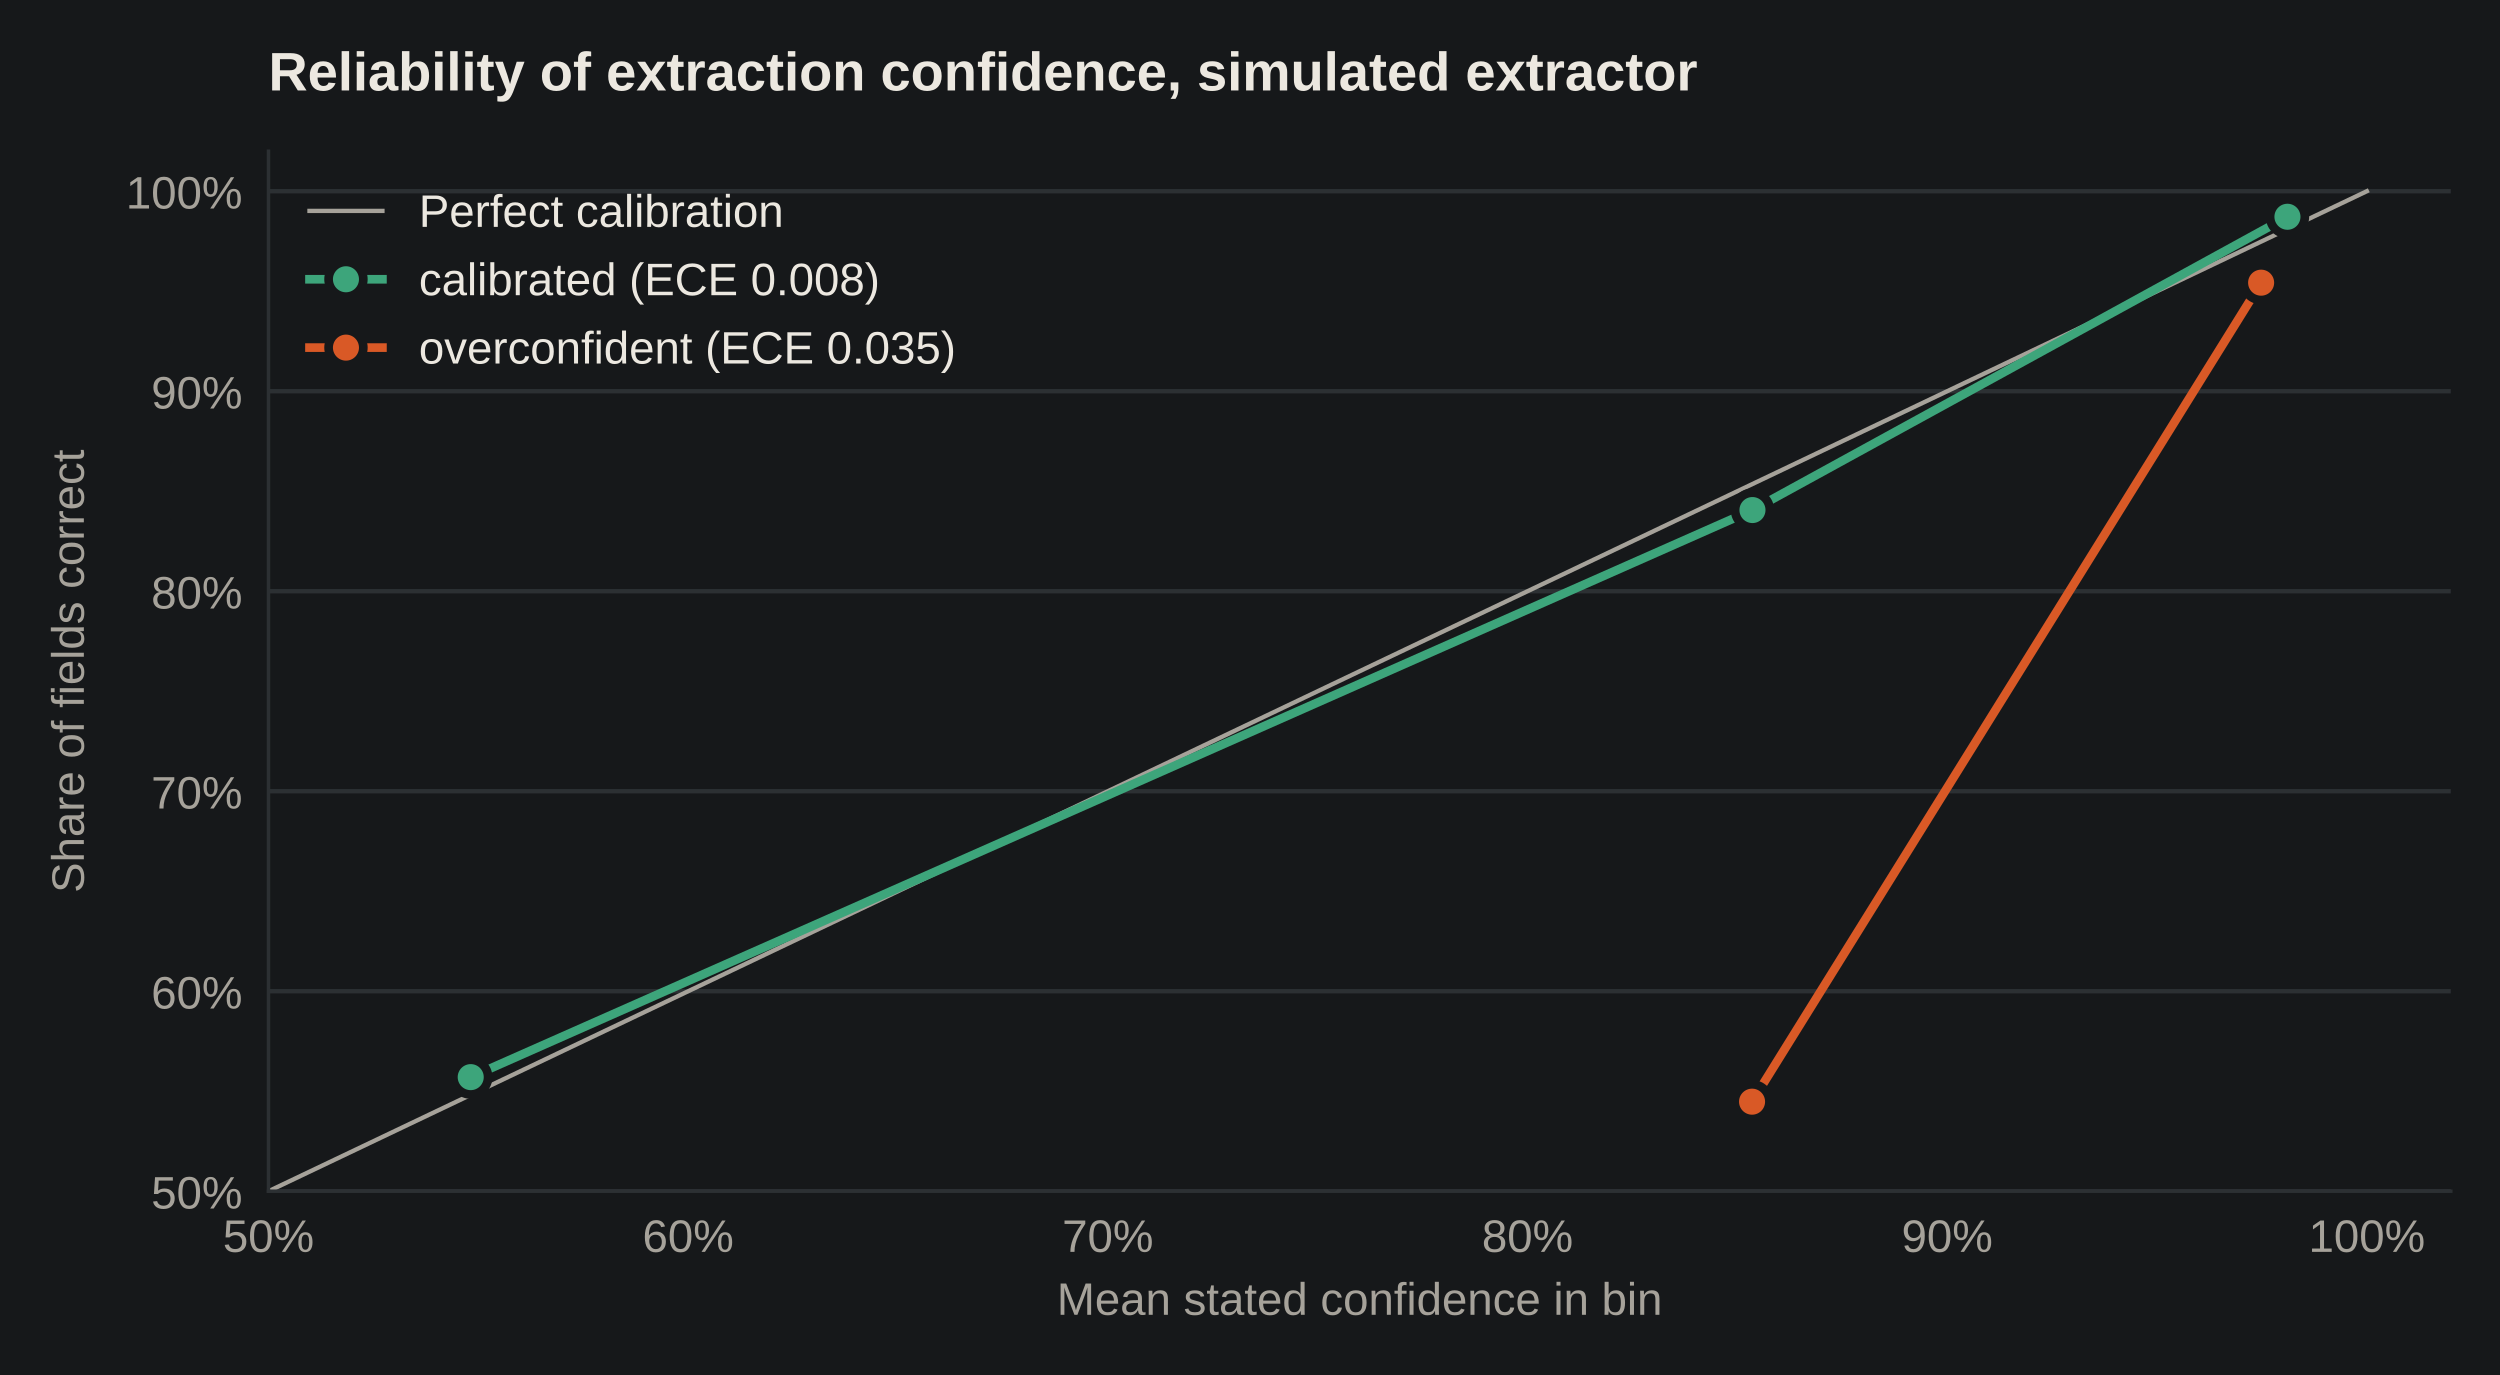
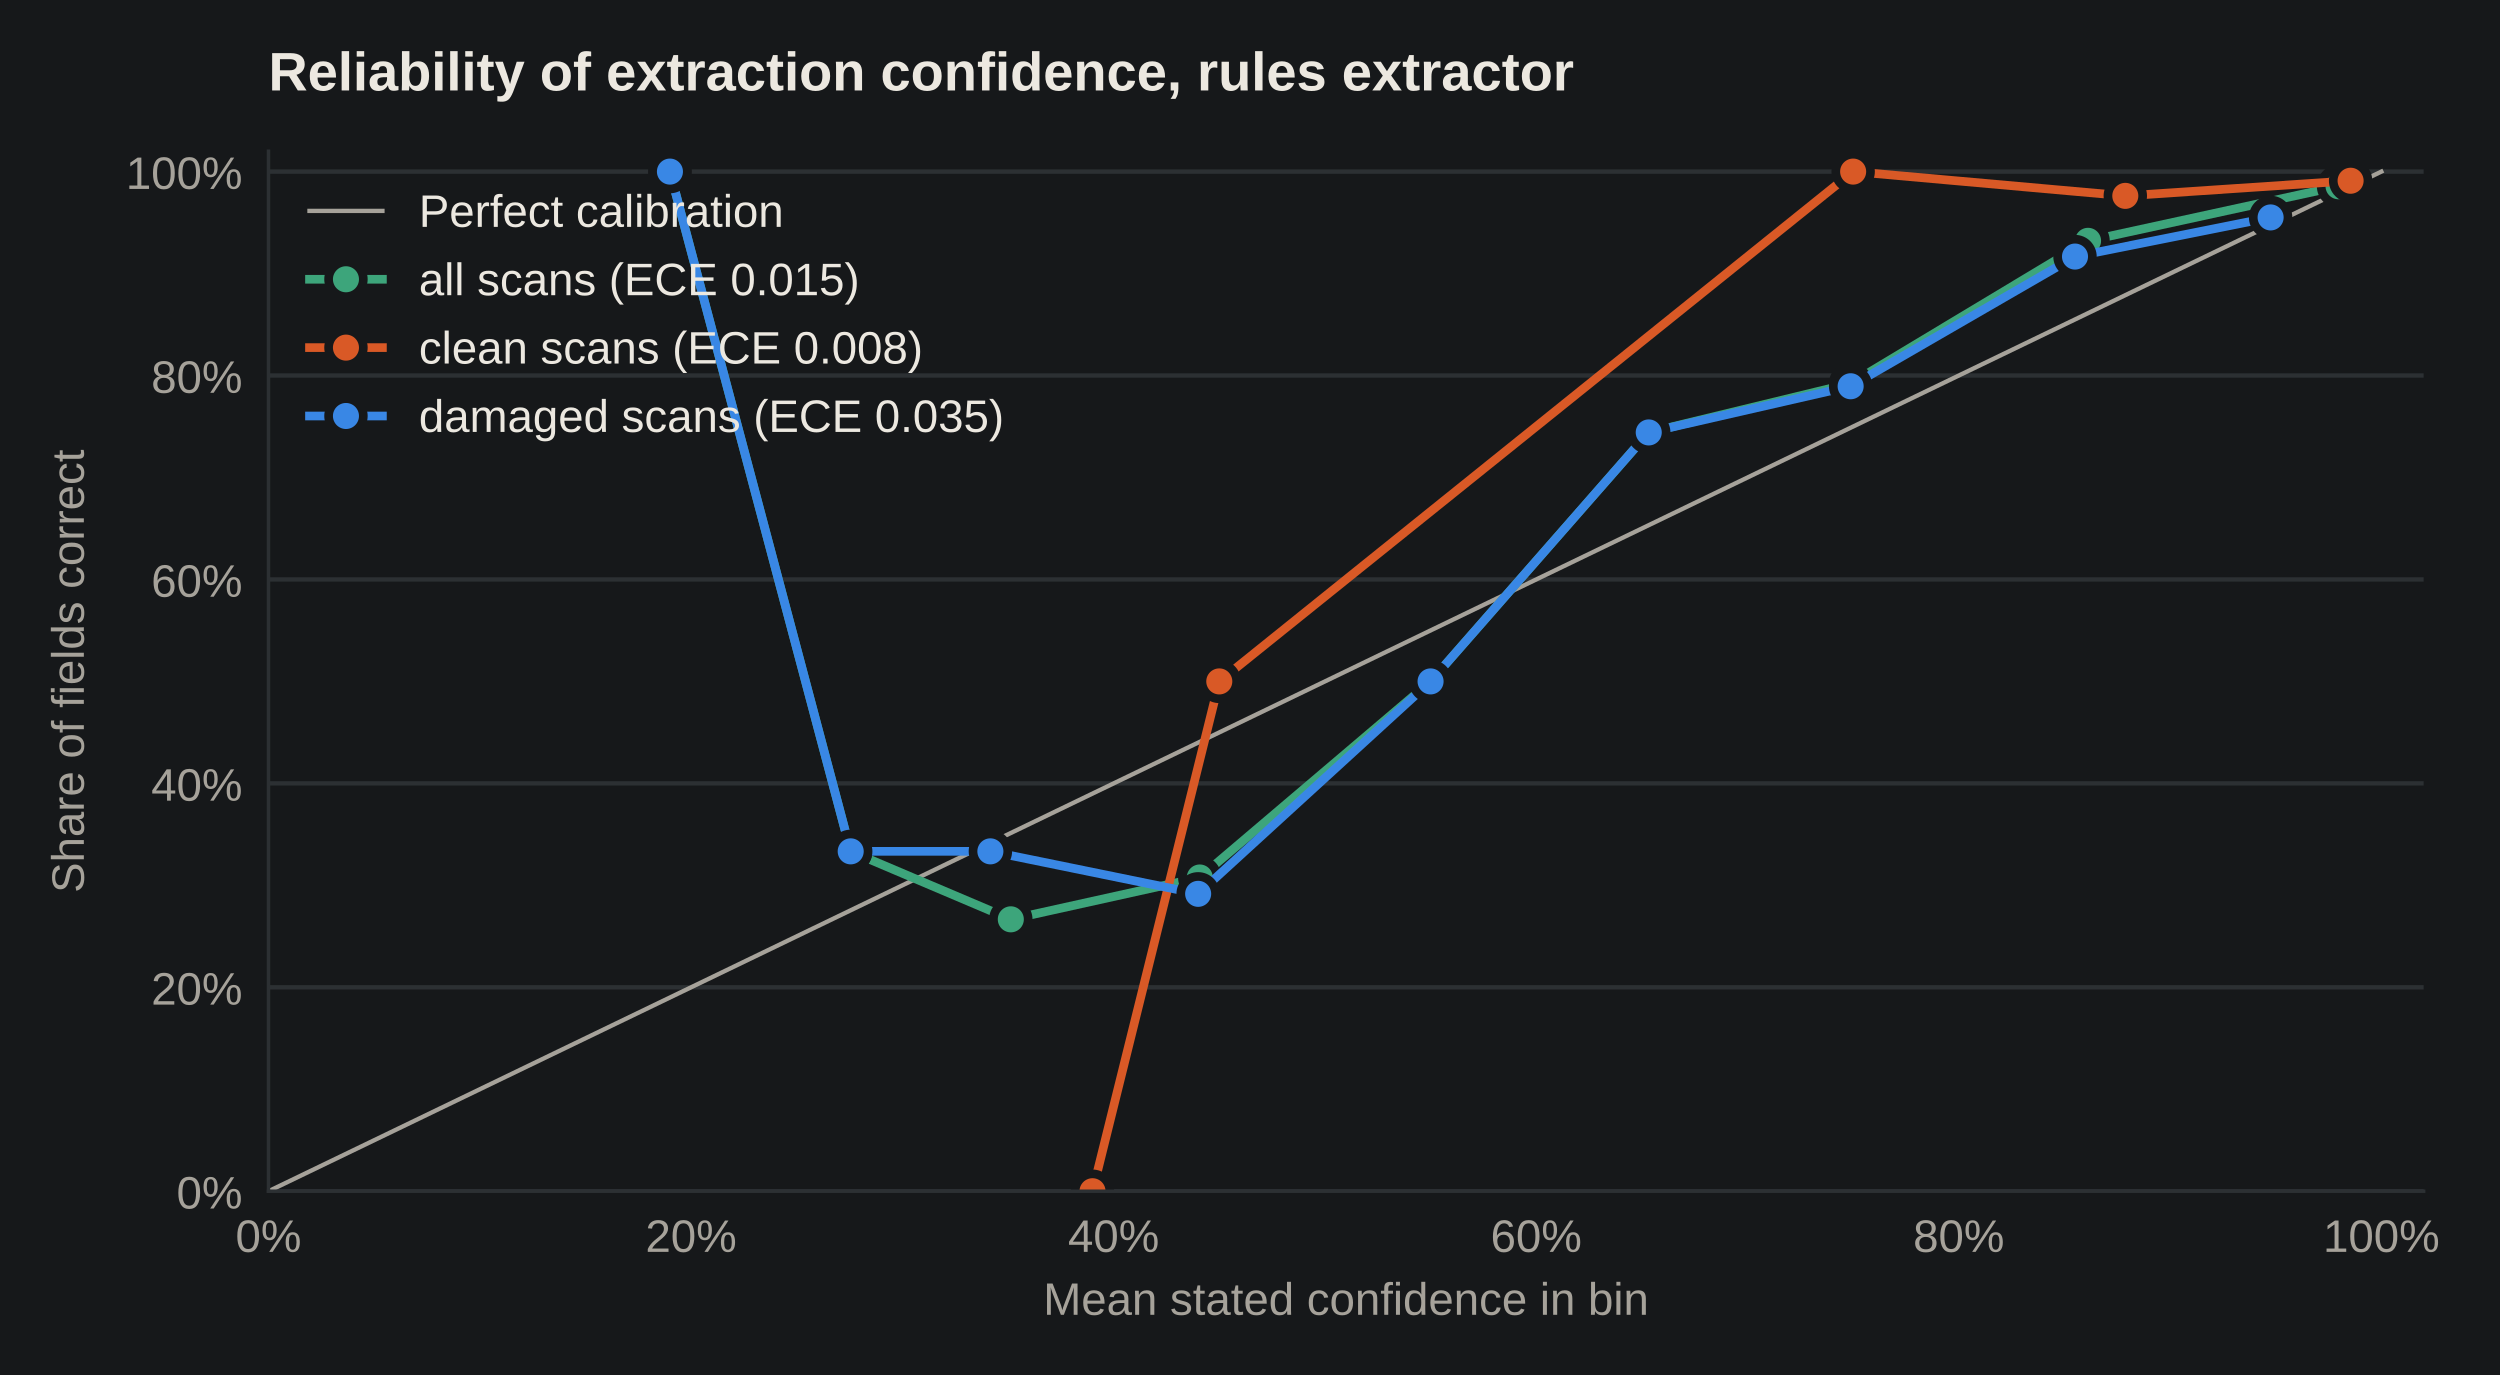
<svg xmlns="http://www.w3.org/2000/svg" xmlns:xlink="http://www.w3.org/1999/xlink" width="576pt" height="316.8pt" viewBox="0 0 576 316.8" version="1.1">
  <defs>
    <style type="text/css">*{stroke-linejoin: round; stroke-linecap: butt}</style>
  </defs>
  <g id="figure_1">
    <g id="patch_1">
      <path d="M 0 316.8 L 576 316.8 L 576 0 L 0 0 z " style="fill: #16181a" />
    </g>
    <g id="axes_1">
      <g id="patch_2">
-         <path d="M 61.859 274.459 L 564.66 274.459 L 564.66 34.838 L 61.859 34.838 z " style="fill: #16181a" />
+         <path d="M 61.859 274.459 L 558.404 274.459 L 558.404 34.838 L 61.859 34.838 z " style="fill: #16181a" />
      </g>
      <g id="matplotlib.axis_1">
        <g id="xtick_1">
          <g id="line2d_1" />
          <g id="text_1">
-             <text style="font-size: 10.5px; font-family: 'IBM Plex Sans', 'Helvetica Neue', Arial, sans-serif; text-anchor: middle; fill: #a6a29a" x="61.859" y="288.437" transform="rotate(-0 61.85934 288.4367)">50%</text>
+             <text style="font-size: 10.5px; font-family: 'IBM Plex Sans', 'Helvetica Neue', Arial, sans-serif; text-anchor: middle; fill: #a6a29a" x="61.859" y="288.437" transform="rotate(-0 61.85934 288.4367)">0%</text>
          </g>
        </g>
        <g id="xtick_2">
          <g id="line2d_2" />
          <g id="text_2">
-             <text style="font-size: 10.5px; font-family: 'IBM Plex Sans', 'Helvetica Neue', Arial, sans-serif; text-anchor: middle; fill: #a6a29a" x="158.552" y="288.437" transform="rotate(-0 158.5518 288.4367)">60%</text>
+             <text style="font-size: 10.5px; font-family: 'IBM Plex Sans', 'Helvetica Neue', Arial, sans-serif; text-anchor: middle; fill: #a6a29a" x="159.221" y="288.437" transform="rotate(-0 159.221 288.4367)">20%</text>
          </g>
        </g>
        <g id="xtick_3">
          <g id="line2d_3" />
          <g id="text_3">
-             <text style="font-size: 10.5px; font-family: 'IBM Plex Sans', 'Helvetica Neue', Arial, sans-serif; text-anchor: middle; fill: #a6a29a" x="255.244" y="288.437" transform="rotate(-0 255.2442 288.4367)">70%</text>
+             <text style="font-size: 10.5px; font-family: 'IBM Plex Sans', 'Helvetica Neue', Arial, sans-serif; text-anchor: middle; fill: #a6a29a" x="256.583" y="288.437" transform="rotate(-0 256.5826 288.4367)">40%</text>
          </g>
        </g>
        <g id="xtick_4">
          <g id="line2d_4" />
          <g id="text_4">
-             <text style="font-size: 10.5px; font-family: 'IBM Plex Sans', 'Helvetica Neue', Arial, sans-serif; text-anchor: middle; fill: #a6a29a" x="351.937" y="288.437" transform="rotate(-0 351.9366 288.4367)">80%</text>
+             <text style="font-size: 10.5px; font-family: 'IBM Plex Sans', 'Helvetica Neue', Arial, sans-serif; text-anchor: middle; fill: #a6a29a" x="353.944" y="288.437" transform="rotate(-0 353.9442 288.4367)">60%</text>
          </g>
        </g>
        <g id="xtick_5">
          <g id="line2d_5" />
          <g id="text_5">
-             <text style="font-size: 10.5px; font-family: 'IBM Plex Sans', 'Helvetica Neue', Arial, sans-serif; text-anchor: middle; fill: #a6a29a" x="448.629" y="288.437" transform="rotate(-0 448.6291 288.4367)">90%</text>
+             <text style="font-size: 10.5px; font-family: 'IBM Plex Sans', 'Helvetica Neue', Arial, sans-serif; text-anchor: middle; fill: #a6a29a" x="451.306" y="288.437" transform="rotate(-0 451.3059 288.4367)">80%</text>
          </g>
        </g>
        <g id="xtick_6">
          <g id="line2d_6" />
          <g id="text_6">
-             <text style="font-size: 10.5px; font-family: 'IBM Plex Sans', 'Helvetica Neue', Arial, sans-serif; text-anchor: middle; fill: #a6a29a" x="545.322" y="288.437" transform="rotate(-0 545.3215 288.4367)">100%</text>
+             <text style="font-size: 10.5px; font-family: 'IBM Plex Sans', 'Helvetica Neue', Arial, sans-serif; text-anchor: middle; fill: #a6a29a" x="548.668" y="288.437" transform="rotate(-0 548.6675 288.4367)">100%</text>
          </g>
        </g>
        <g id="text_7">
-           <text style="font-size: 10.5px; font-family: 'IBM Plex Sans', 'Helvetica Neue', Arial, sans-serif; text-anchor: middle; fill: #a6a29a" x="313.26" y="302.938" transform="rotate(-0 313.2597 302.9375)">Mean stated confidence in bin</text>
+           <text style="font-size: 10.5px; font-family: 'IBM Plex Sans', 'Helvetica Neue', Arial, sans-serif; text-anchor: middle; fill: #a6a29a" x="310.132" y="302.938" transform="rotate(-0 310.1315 302.9375)">Mean stated confidence in bin</text>
        </g>
      </g>
      <g id="matplotlib.axis_2">
        <g id="ytick_1">
          <g id="line2d_7">
-             <path d="M 61.859 274.459 L 564.66 274.459 " clip-path="url(#p519f7bd1c1)" style="fill: none; stroke: #2c3033; stroke-linecap: square" />
+             <path d="M 61.859 274.459 L 558.404 274.459 " clip-path="url(#p058653b0a5)" style="fill: none; stroke: #2c3033; stroke-linecap: square" />
          </g>
          <g id="line2d_8" />
          <g id="text_8">
-             <text style="font-size: 10.5px; font-family: 'IBM Plex Sans', 'Helvetica Neue', Arial, sans-serif; text-anchor: end; fill: #a6a29a" x="55.859" y="278.448" transform="rotate(-0 55.85934 278.4479)">50%</text>
+             <text style="font-size: 10.5px; font-family: 'IBM Plex Sans', 'Helvetica Neue', Arial, sans-serif; text-anchor: end; fill: #a6a29a" x="55.859" y="278.448" transform="rotate(-0 55.85934 278.4479)">0%</text>
          </g>
        </g>
        <g id="ytick_2">
          <g id="line2d_9">
-             <path d="M 61.859 228.378 L 564.66 228.378 " clip-path="url(#p519f7bd1c1)" style="fill: none; stroke: #2c3033; stroke-linecap: square" />
+             <path d="M 61.859 227.475 L 558.404 227.475 " clip-path="url(#p058653b0a5)" style="fill: none; stroke: #2c3033; stroke-linecap: square" />
          </g>
          <g id="line2d_10" />
          <g id="text_9">
-             <text style="font-size: 10.5px; font-family: 'IBM Plex Sans', 'Helvetica Neue', Arial, sans-serif; text-anchor: end; fill: #a6a29a" x="55.859" y="232.367" transform="rotate(-0 55.85934 232.367)">60%</text>
+             <text style="font-size: 10.5px; font-family: 'IBM Plex Sans', 'Helvetica Neue', Arial, sans-serif; text-anchor: end; fill: #a6a29a" x="55.859" y="231.463" transform="rotate(-0 55.85934 231.4634)">20%</text>
          </g>
        </g>
        <g id="ytick_3">
          <g id="line2d_11">
-             <path d="M 61.859 182.297 L 564.66 182.297 " clip-path="url(#p519f7bd1c1)" style="fill: none; stroke: #2c3033; stroke-linecap: square" />
+             <path d="M 61.859 180.49 L 558.404 180.49 " clip-path="url(#p058653b0a5)" style="fill: none; stroke: #2c3033; stroke-linecap: square" />
          </g>
          <g id="line2d_12" />
          <g id="text_10">
-             <text style="font-size: 10.5px; font-family: 'IBM Plex Sans', 'Helvetica Neue', Arial, sans-serif; text-anchor: end; fill: #a6a29a" x="55.859" y="186.286" transform="rotate(-0 55.85934 186.286)">70%</text>
+             <text style="font-size: 10.5px; font-family: 'IBM Plex Sans', 'Helvetica Neue', Arial, sans-serif; text-anchor: end; fill: #a6a29a" x="55.859" y="184.479" transform="rotate(-0 55.85934 184.4789)">40%</text>
          </g>
        </g>
        <g id="ytick_4">
          <g id="line2d_13">
-             <path d="M 61.859 136.216 L 564.66 136.216 " clip-path="url(#p519f7bd1c1)" style="fill: none; stroke: #2c3033; stroke-linecap: square" />
+             <path d="M 61.859 133.506 L 558.404 133.506 " clip-path="url(#p058653b0a5)" style="fill: none; stroke: #2c3033; stroke-linecap: square" />
          </g>
          <g id="line2d_14" />
          <g id="text_11">
-             <text style="font-size: 10.5px; font-family: 'IBM Plex Sans', 'Helvetica Neue', Arial, sans-serif; text-anchor: end; fill: #a6a29a" x="55.859" y="140.205" transform="rotate(-0 55.85934 140.205)">80%</text>
+             <text style="font-size: 10.5px; font-family: 'IBM Plex Sans', 'Helvetica Neue', Arial, sans-serif; text-anchor: end; fill: #a6a29a" x="55.859" y="137.494" transform="rotate(-0 55.85934 137.4943)">60%</text>
          </g>
        </g>
        <g id="ytick_5">
          <g id="line2d_15">
-             <path d="M 61.859 90.135 L 564.66 90.135 " clip-path="url(#p519f7bd1c1)" style="fill: none; stroke: #2c3033; stroke-linecap: square" />
+             <path d="M 61.859 86.521 L 558.404 86.521 " clip-path="url(#p058653b0a5)" style="fill: none; stroke: #2c3033; stroke-linecap: square" />
          </g>
          <g id="line2d_16" />
          <g id="text_12">
-             <text style="font-size: 10.5px; font-family: 'IBM Plex Sans', 'Helvetica Neue', Arial, sans-serif; text-anchor: end; fill: #a6a29a" x="55.859" y="94.124" transform="rotate(-0 55.85934 94.124)">90%</text>
+             <text style="font-size: 10.5px; font-family: 'IBM Plex Sans', 'Helvetica Neue', Arial, sans-serif; text-anchor: end; fill: #a6a29a" x="55.859" y="90.51" transform="rotate(-0 55.85934 90.50981)">80%</text>
          </g>
        </g>
        <g id="ytick_6">
          <g id="line2d_17">
-             <path d="M 61.859 44.054 L 564.66 44.054 " clip-path="url(#p519f7bd1c1)" style="fill: none; stroke: #2c3033; stroke-linecap: square" />
+             <path d="M 61.859 39.536 L 558.404 39.536 " clip-path="url(#p058653b0a5)" style="fill: none; stroke: #2c3033; stroke-linecap: square" />
          </g>
          <g id="line2d_18" />
          <g id="text_13">
-             <text style="font-size: 10.5px; font-family: 'IBM Plex Sans', 'Helvetica Neue', Arial, sans-serif; text-anchor: end; fill: #a6a29a" x="55.859" y="48.043" transform="rotate(-0 55.85934 48.04301)">100%</text>
+             <text style="font-size: 10.5px; font-family: 'IBM Plex Sans', 'Helvetica Neue', Arial, sans-serif; text-anchor: end; fill: #a6a29a" x="55.859" y="43.525" transform="rotate(-0 55.85934 43.52527)">100%</text>
          </g>
        </g>
        <g id="text_14">
          <text style="font-size: 10.5px; font-family: 'IBM Plex Sans', 'Helvetica Neue', Arial, sans-serif; text-anchor: middle; fill: #a6a29a" x="19.318" y="154.649" transform="rotate(-90 19.31836 154.6486)">Share of fields correct</text>
        </g>
      </g>
      <g id="line2d_19">
-         <path d="M 61.859 274.459 L 545.322 44.054 " clip-path="url(#p519f7bd1c1)" style="fill: none; stroke: #a6a29a; stroke-linecap: square" />
+         <path d="M 61.859 274.459 L 548.668 39.536 " clip-path="url(#p058653b0a5)" style="fill: none; stroke: #a6a29a; stroke-linecap: square" />
      </g>
      <g id="line2d_20">
-         <path d="M 108.453 248.171 L 403.769 117.517 L 527.028 49.942 " clip-path="url(#p519f7bd1c1)" style="fill: none; stroke: #3da57b; stroke-width: 2; stroke-linecap: square" />
+         <path d="M 154.353 39.536 L 196.002 196.152 L 232.891 211.813 L 276.429 202.175 L 329.604 156.998 L 379.87 99.633 L 426.396 88.352 L 481.085 55.488 L 538.802 42.918 " clip-path="url(#p058653b0a5)" style="fill: none; stroke: #3da57b; stroke-width: 2; stroke-linecap: square" />
        <defs>
          <path id="meac3a1e416" d="M 0 4 C 1.061 4 2.078 3.579 2.828 2.828 C 3.579 2.078 4 1.061 4 0 C 4 -1.061 3.579 -2.078 2.828 -2.828 C 2.078 -3.579 1.061 -4 0 -4 C -1.061 -4 -2.078 -3.579 -2.828 -2.828 C -3.579 -2.078 -4 -1.061 -4 0 C -4 1.061 -3.579 2.078 -2.828 2.828 C -2.078 3.579 -1.061 4 0 4 z " style="stroke: #16181a; stroke-width: 2" />
        </defs>
-         <g clip-path="url(#p519f7bd1c1)">
-           <use xlink:href="#meac3a1e416" x="108.453" y="248.171" style="fill: #3da57b; stroke: #16181a; stroke-width: 2" />
-           <use xlink:href="#meac3a1e416" x="403.769" y="117.517" style="fill: #3da57b; stroke: #16181a; stroke-width: 2" />
-           <use xlink:href="#meac3a1e416" x="527.028" y="49.942" style="fill: #3da57b; stroke: #16181a; stroke-width: 2" />
+         <g clip-path="url(#p058653b0a5)">
+           <use xlink:href="#meac3a1e416" x="154.353" y="39.536" style="fill: #3da57b; stroke: #16181a; stroke-width: 2" />
+           <use xlink:href="#meac3a1e416" x="196.002" y="196.152" style="fill: #3da57b; stroke: #16181a; stroke-width: 2" />
+           <use xlink:href="#meac3a1e416" x="232.891" y="211.813" style="fill: #3da57b; stroke: #16181a; stroke-width: 2" />
+           <use xlink:href="#meac3a1e416" x="276.429" y="202.175" style="fill: #3da57b; stroke: #16181a; stroke-width: 2" />
+           <use xlink:href="#meac3a1e416" x="329.604" y="156.998" style="fill: #3da57b; stroke: #16181a; stroke-width: 2" />
+           <use xlink:href="#meac3a1e416" x="379.87" y="99.633" style="fill: #3da57b; stroke: #16181a; stroke-width: 2" />
+           <use xlink:href="#meac3a1e416" x="426.396" y="88.352" style="fill: #3da57b; stroke: #16181a; stroke-width: 2" />
+           <use xlink:href="#meac3a1e416" x="481.085" y="55.488" style="fill: #3da57b; stroke: #16181a; stroke-width: 2" />
+           <use xlink:href="#meac3a1e416" x="538.802" y="42.918" style="fill: #3da57b; stroke: #16181a; stroke-width: 2" />
        </g>
      </g>
      <g id="line2d_21">
-         <path d="M 403.674 253.826 L 520.963 65.129 " clip-path="url(#p519f7bd1c1)" style="fill: none; stroke: #d95926; stroke-width: 2; stroke-linecap: square" />
+         <path d="M 251.715 274.459 L 280.923 156.998 L 426.965 39.536 L 489.671 45.13 L 541.579 41.644 " clip-path="url(#p058653b0a5)" style="fill: none; stroke: #d95926; stroke-width: 2; stroke-linecap: square" />
        <defs>
          <path id="md599ca83db" d="M 0 4 C 1.061 4 2.078 3.579 2.828 2.828 C 3.579 2.078 4 1.061 4 0 C 4 -1.061 3.579 -2.078 2.828 -2.828 C 2.078 -3.579 1.061 -4 0 -4 C -1.061 -4 -2.078 -3.579 -2.828 -2.828 C -3.579 -2.078 -4 -1.061 -4 0 C -4 1.061 -3.579 2.078 -2.828 2.828 C -2.078 3.579 -1.061 4 0 4 z " style="stroke: #16181a; stroke-width: 2" />
        </defs>
-         <g clip-path="url(#p519f7bd1c1)">
-           <use xlink:href="#md599ca83db" x="403.674" y="253.826" style="fill: #d95926; stroke: #16181a; stroke-width: 2" />
-           <use xlink:href="#md599ca83db" x="520.963" y="65.129" style="fill: #d95926; stroke: #16181a; stroke-width: 2" />
+         <g clip-path="url(#p058653b0a5)">
+           <use xlink:href="#md599ca83db" x="251.715" y="274.459" style="fill: #d95926; stroke: #16181a; stroke-width: 2" />
+           <use xlink:href="#md599ca83db" x="280.923" y="156.998" style="fill: #d95926; stroke: #16181a; stroke-width: 2" />
+           <use xlink:href="#md599ca83db" x="426.965" y="39.536" style="fill: #d95926; stroke: #16181a; stroke-width: 2" />
+           <use xlink:href="#md599ca83db" x="489.671" y="45.13" style="fill: #d95926; stroke: #16181a; stroke-width: 2" />
+           <use xlink:href="#md599ca83db" x="541.579" y="41.644" style="fill: #d95926; stroke: #16181a; stroke-width: 2" />
+         </g>
+       </g>
+       <g id="line2d_22">
+         <path d="M 154.353 39.536 L 196.002 196.152 L 228.185 196.152 L 276.055 205.94 L 329.604 156.998 L 379.87 99.633 L 426.389 88.994 L 478.08 59.113 L 523.151 50.095 " clip-path="url(#p058653b0a5)" style="fill: none; stroke: #3987e5; stroke-width: 2; stroke-linecap: square" />
+         <defs>
+           <path id="mcaab6b9bae" d="M 0 4 C 1.061 4 2.078 3.579 2.828 2.828 C 3.579 2.078 4 1.061 4 0 C 4 -1.061 3.579 -2.078 2.828 -2.828 C 2.078 -3.579 1.061 -4 0 -4 C -1.061 -4 -2.078 -3.579 -2.828 -2.828 C -3.579 -2.078 -4 -1.061 -4 0 C -4 1.061 -3.579 2.078 -2.828 2.828 C -2.078 3.579 -1.061 4 0 4 z " style="stroke: #16181a; stroke-width: 2" />
+         </defs>
+         <g clip-path="url(#p058653b0a5)">
+           <use xlink:href="#mcaab6b9bae" x="154.353" y="39.536" style="fill: #3987e5; stroke: #16181a; stroke-width: 2" />
+           <use xlink:href="#mcaab6b9bae" x="196.002" y="196.152" style="fill: #3987e5; stroke: #16181a; stroke-width: 2" />
+           <use xlink:href="#mcaab6b9bae" x="228.185" y="196.152" style="fill: #3987e5; stroke: #16181a; stroke-width: 2" />
+           <use xlink:href="#mcaab6b9bae" x="276.055" y="205.94" style="fill: #3987e5; stroke: #16181a; stroke-width: 2" />
+           <use xlink:href="#mcaab6b9bae" x="329.604" y="156.998" style="fill: #3987e5; stroke: #16181a; stroke-width: 2" />
+           <use xlink:href="#mcaab6b9bae" x="379.87" y="99.633" style="fill: #3987e5; stroke: #16181a; stroke-width: 2" />
+           <use xlink:href="#mcaab6b9bae" x="426.389" y="88.994" style="fill: #3987e5; stroke: #16181a; stroke-width: 2" />
+           <use xlink:href="#mcaab6b9bae" x="478.08" y="59.113" style="fill: #3987e5; stroke: #16181a; stroke-width: 2" />
+           <use xlink:href="#mcaab6b9bae" x="523.151" y="50.095" style="fill: #3987e5; stroke: #16181a; stroke-width: 2" />
        </g>
      </g>
      <g id="patch_3">
        <path d="M 61.859 274.459 L 61.859 34.838 " style="fill: none; stroke: #2c3033; stroke-width: 0.8; stroke-linejoin: miter; stroke-linecap: square" />
      </g>
      <g id="patch_4">
-         <path d="M 61.859 274.459 L 564.66 274.459 " style="fill: none; stroke: #2c3033; stroke-width: 0.8; stroke-linejoin: miter; stroke-linecap: square" />
+         <path d="M 61.859 274.459 L 558.404 274.459 " style="fill: none; stroke: #2c3033; stroke-width: 0.8; stroke-linejoin: miter; stroke-linecap: square" />
      </g>
      <g id="text_15">
-         <text style="font-weight: 700; font-size: 12.5px; font-family: 'IBM Plex Sans', 'Helvetica Neue', Arial, sans-serif; text-anchor: start; fill: #ece8e0" x="61.859" y="20.838" transform="rotate(-0 61.85934 20.83805)">Reliability of extraction confidence, simulated extractor</text>
+         <text style="font-weight: 700; font-size: 12.5px; font-family: 'IBM Plex Sans', 'Helvetica Neue', Arial, sans-serif; text-anchor: start; fill: #ece8e0" x="61.859" y="20.838" transform="rotate(-0 61.85934 20.83805)">Reliability of extraction confidence, rules extractor</text>
      </g>
      <g id="legend_1">
-         <g id="line2d_22">
+         <g id="line2d_23">
          <path d="M 71.309 48.591 L 79.709 48.591 L 88.109 48.591 " style="fill: none; stroke: #a6a29a; stroke-linecap: square" />
        </g>
        <g id="text_16">
          <text style="font-size: 10.5px; font-family: 'IBM Plex Sans', 'Helvetica Neue', Arial, sans-serif; text-anchor: start; fill: #ece8e0" x="96.509" y="52.266" transform="rotate(-0 96.50934 52.26641)">Perfect calibration</text>
        </g>
-         <g id="line2d_23">
+         <g id="line2d_24">
          <path d="M 71.309 64.342 L 79.709 64.342 L 88.109 64.342 " style="fill: none; stroke: #3da57b; stroke-width: 2; stroke-linecap: square" />
          <g>
            <use xlink:href="#meac3a1e416" x="79.709" y="64.342" style="fill: #3da57b; stroke: #16181a; stroke-width: 2" />
          </g>
        </g>
        <g id="text_17">
-           <text style="font-size: 10.5px; font-family: 'IBM Plex Sans', 'Helvetica Neue', Arial, sans-serif; text-anchor: start; fill: #ece8e0" x="96.509" y="68.017" transform="rotate(-0 96.50934 68.01723)">calibrated (ECE 0.008)</text>
-         </g>
-         <g id="line2d_24">
+           <text style="font-size: 10.5px; font-family: 'IBM Plex Sans', 'Helvetica Neue', Arial, sans-serif; text-anchor: start; fill: #ece8e0" x="96.509" y="68.017" transform="rotate(-0 96.50934 68.01723)">all scans (ECE 0.015)</text>
+         </g>
+         <g id="line2d_25">
          <path d="M 71.309 80.093 L 79.709 80.093 L 88.109 80.093 " style="fill: none; stroke: #d95926; stroke-width: 2; stroke-linecap: square" />
          <g>
            <use xlink:href="#md599ca83db" x="79.709" y="80.093" style="fill: #d95926; stroke: #16181a; stroke-width: 2" />
          </g>
        </g>
        <g id="text_18">
-           <text style="font-size: 10.5px; font-family: 'IBM Plex Sans', 'Helvetica Neue', Arial, sans-serif; text-anchor: start; fill: #ece8e0" x="96.509" y="83.768" transform="rotate(-0 96.50934 83.76805)">overconfident (ECE 0.035)</text>
+           <text style="font-size: 10.5px; font-family: 'IBM Plex Sans', 'Helvetica Neue', Arial, sans-serif; text-anchor: start; fill: #ece8e0" x="96.509" y="83.768" transform="rotate(-0 96.50934 83.76805)">clean scans (ECE 0.008)</text>
+         </g>
+         <g id="line2d_26">
+           <path d="M 71.309 95.844 L 79.709 95.844 L 88.109 95.844 " style="fill: none; stroke: #3987e5; stroke-width: 2; stroke-linecap: square" />
+           <g>
+             <use xlink:href="#mcaab6b9bae" x="79.709" y="95.844" style="fill: #3987e5; stroke: #16181a; stroke-width: 2" />
+           </g>
+         </g>
+         <g id="text_19">
+           <text style="font-size: 10.5px; font-family: 'IBM Plex Sans', 'Helvetica Neue', Arial, sans-serif; text-anchor: start; fill: #ece8e0" x="96.509" y="99.519" transform="rotate(-0 96.50934 99.51887)">damaged scans (ECE 0.035)</text>
        </g>
      </g>
    </g>
  </g>
  <defs>
-     <clipPath id="p519f7bd1c1">
-       <rect x="61.859" y="34.838" width="502.801" height="239.621" />
+     <clipPath id="p058653b0a5">
+       <rect x="61.859" y="34.838" width="496.544" height="239.621" />
    </clipPath>
  </defs>
</svg>
